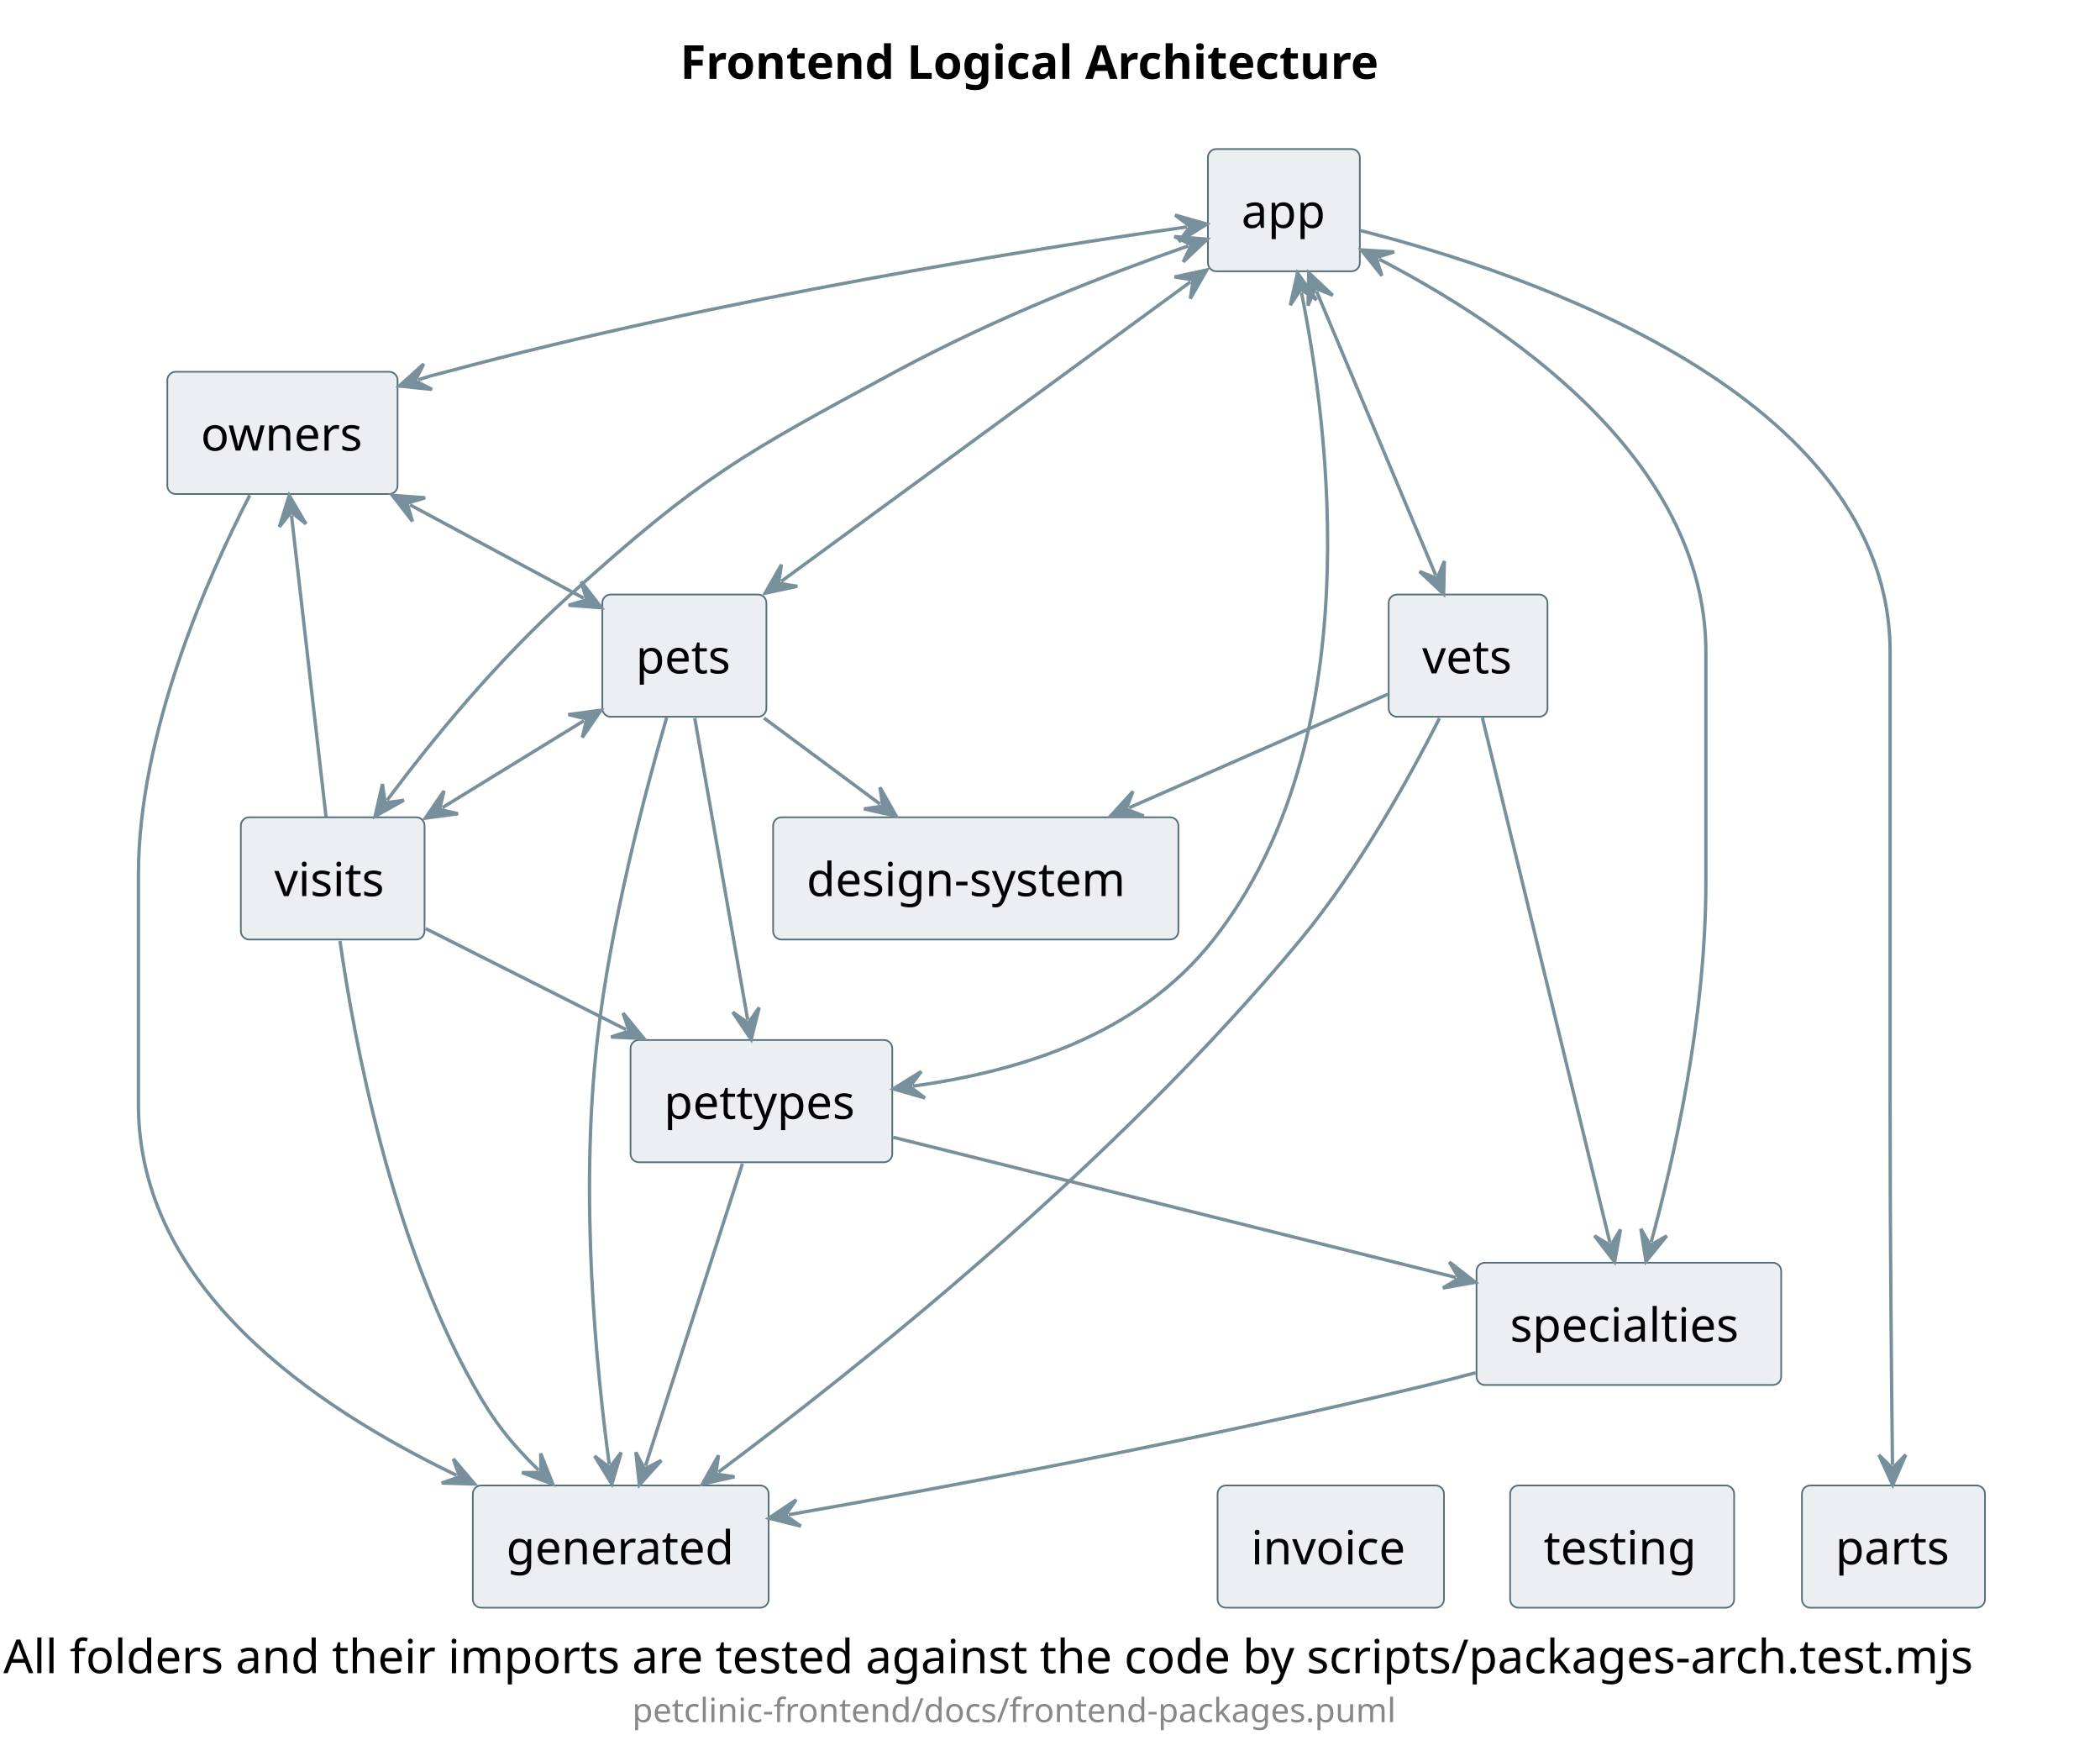
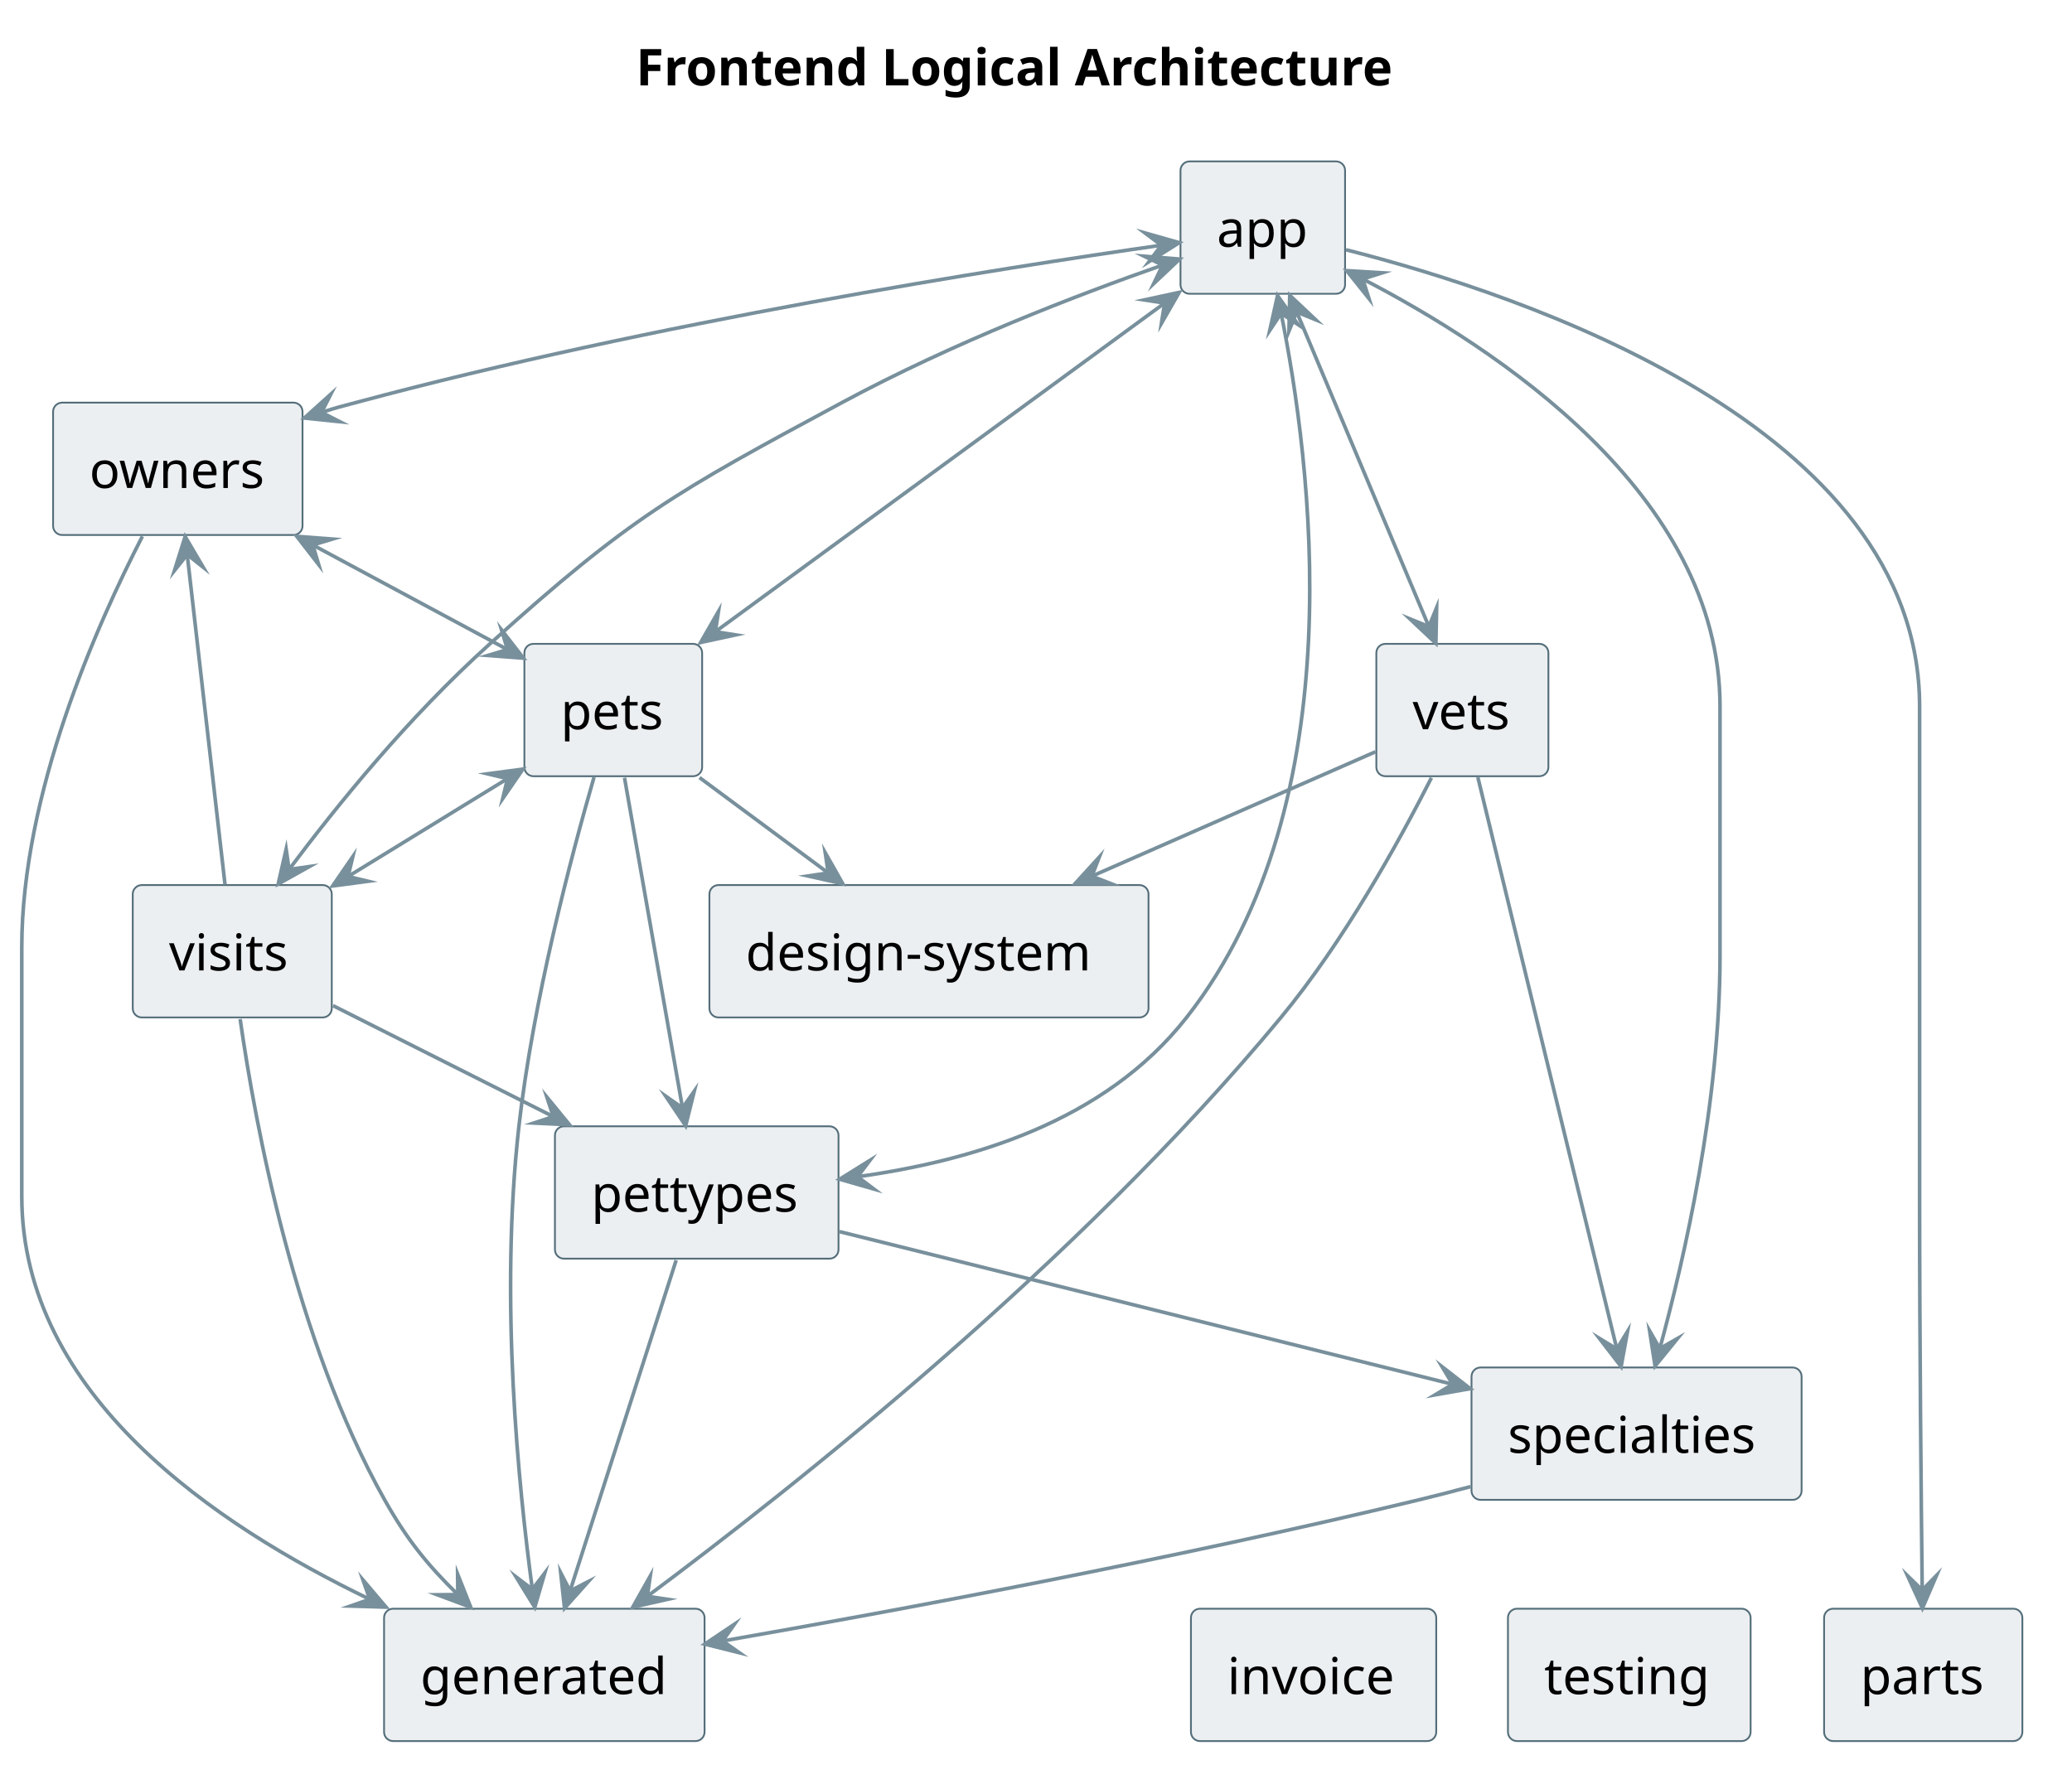
- <svg xmlns="http://www.w3.org/2000/svg" contentStyleType="text/css" data-diagram-type="DESCRIPTION" height="524px" preserveAspectRatio="none" style="width:627px;height:524px;background:#FFFFFF;" version="1.1" viewBox="0 0 627 524" width="627px" zoomAndPan="magnify">
+ <svg xmlns="http://www.w3.org/2000/svg" version="1.1" data-diagram-type="DESCRIPTION" style="width:571px;height:493px;background:#FFFFFF;" width="571px" height="493px" viewBox="0 0 571 493" zoomAndPan="magnify" preserveAspectRatio="none" contentStyleType="text/css">
  <defs />
-   <g>
+   <g font-family="sans-serif" lengthAdjust="spacing">
    <g class="title" data-source-line="2">
-       <text fill="#000000" font-family="sans-serif" font-size="14" font-weight="bold" lengthAdjust="spacing" textLength="213.856" x="203.064" y="23.535">Frontend Logical Architecture</text>
+       <text x="175.235" y="23.535" fill="#000" font-size="14" textLength="213.855" font-weight="700">Frontend Logical Architecture</text>
    </g>
-     <g class="entity" data-qualified-name="app" data-source-line="29" id="ent0002">
-       <rect fill="#ECEFF1" height="36.488" rx="2.5" ry="2.5" style="stroke:#546E7A;stroke-width:0.5;" width="45.355" x="360.649" y="44.488" />
-       <text fill="#000000" font-family="sans-serif" font-size="14" lengthAdjust="spacing" textLength="25.355" x="370.649" y="68.023">app</text>
+     <g class="entity" data-qualified-name="app" id="ent0001" data-source-line="27">
+       <rect x="325.32" y="44.488" width="45.354" height="36.488" fill="#ECEFF1" style="stroke:#546E7A;stroke-width:0.5;" rx="2.5" ry="2.5" />
+       <text x="335.32" y="68.023" fill="#000" font-size="14" textLength="25.354">app</text>
    </g>
-     <g class="entity" data-qualified-name="owners" data-source-line="30" id="ent0003">
-       <rect fill="#ECEFF1" height="36.488" rx="2.5" ry="2.5" style="stroke:#546E7A;stroke-width:0.5;" width="68.74" x="49.959" y="110.978" />
-       <text fill="#000000" font-family="sans-serif" font-size="14" lengthAdjust="spacing" textLength="48.74" x="59.959" y="134.513">owners</text>
+     <g class="entity" data-qualified-name="owners" id="ent0002" data-source-line="28">
+       <rect x="14.63" y="110.978" width="68.74" height="36.488" fill="#ECEFF1" style="stroke:#546E7A;stroke-width:0.5;" rx="2.5" ry="2.5" />
+       <text x="24.63" y="134.513" fill="#000" font-size="14" textLength="48.74">owners</text>
    </g>
-     <g class="entity" data-qualified-name="vets" data-source-line="31" id="ent0004">
-       <rect fill="#ECEFF1" height="36.488" rx="2.5" ry="2.5" style="stroke:#546E7A;stroke-width:0.5;" width="47.419" x="414.619" y="177.468" />
-       <text fill="#000000" font-family="sans-serif" font-size="14" lengthAdjust="spacing" textLength="27.419" x="424.619" y="201.003">vets</text>
+     <g class="entity" data-qualified-name="vets" id="ent0003" data-source-line="29">
+       <rect x="379.29" y="177.468" width="47.419" height="36.488" fill="#ECEFF1" style="stroke:#546E7A;stroke-width:0.5;" rx="2.5" ry="2.5" />
+       <text x="389.29" y="201.003" fill="#000" font-size="14" textLength="27.419">vets</text>
    </g>
-     <g class="entity" data-qualified-name="pets" data-source-line="32" id="ent0005">
-       <rect fill="#ECEFF1" height="36.488" rx="2.5" ry="2.5" style="stroke:#546E7A;stroke-width:0.5;" width="48.984" x="179.839" y="177.468" />
-       <text fill="#000000" font-family="sans-serif" font-size="14" lengthAdjust="spacing" textLength="28.984" x="189.839" y="201.003">pets</text>
+     <g class="entity" data-qualified-name="pets" id="ent0004" data-source-line="30">
+       <rect x="144.51" y="177.468" width="48.984" height="36.488" fill="#ECEFF1" style="stroke:#546E7A;stroke-width:0.5;" rx="2.5" ry="2.5" />
+       <text x="154.51" y="201.003" fill="#000" font-size="14" textLength="28.984">pets</text>
    </g>
-     <g class="entity" data-qualified-name="visits" data-source-line="33" id="ent0006">
-       <rect fill="#ECEFF1" height="36.488" rx="2.5" ry="2.5" style="stroke:#546E7A;stroke-width:0.5;" width="54.85" x="71.909" y="243.958" />
-       <text fill="#000000" font-family="sans-serif" font-size="14" lengthAdjust="spacing" textLength="34.85" x="81.909" y="267.493">visits</text>
+     <g class="entity" data-qualified-name="visits" id="ent0005" data-source-line="31">
+       <rect x="36.58" y="243.958" width="54.85" height="36.488" fill="#ECEFF1" style="stroke:#546E7A;stroke-width:0.5;" rx="2.5" ry="2.5" />
+       <text x="46.58" y="267.493" fill="#000" font-size="14" textLength="34.85">visits</text>
    </g>
-     <g class="entity" data-qualified-name="pettypes" data-source-line="34" id="ent0007">
-       <rect fill="#ECEFF1" height="36.488" rx="2.5" ry="2.5" style="stroke:#546E7A;stroke-width:0.5;" width="78.147" x="188.259" y="310.448" />
-       <text fill="#000000" font-family="sans-serif" font-size="14" lengthAdjust="spacing" textLength="58.147" x="198.259" y="333.983">pettypes</text>
+     <g class="entity" data-qualified-name="pettypes" id="ent0006" data-source-line="32">
+       <rect x="152.93" y="310.448" width="78.146" height="36.488" fill="#ECEFF1" style="stroke:#546E7A;stroke-width:0.5;" rx="2.5" ry="2.5" />
+       <text x="162.93" y="333.983" fill="#000" font-size="14" textLength="58.146">pettypes</text>
    </g>
-     <g class="entity" data-qualified-name="specialties" data-source-line="35" id="ent0008">
-       <rect fill="#ECEFF1" height="36.488" rx="2.5" ry="2.5" style="stroke:#546E7A;stroke-width:0.5;" width="90.964" x="440.849" y="376.928" />
-       <text fill="#000000" font-family="sans-serif" font-size="14" lengthAdjust="spacing" textLength="70.964" x="450.849" y="400.463">specialties</text>
+     <g class="entity" data-qualified-name="specialties" id="ent0007" data-source-line="33">
+       <rect x="405.52" y="376.928" width="90.964" height="36.488" fill="#ECEFF1" style="stroke:#546E7A;stroke-width:0.5;" rx="2.5" ry="2.5" />
+       <text x="415.52" y="400.463" fill="#000" font-size="14" textLength="70.964">specialties</text>
    </g>
-     <g class="entity" data-qualified-name="parts" data-source-line="36" id="ent0009">
-       <rect fill="#ECEFF1" height="36.488" rx="2.5" ry="2.5" style="stroke:#546E7A;stroke-width:0.5;" width="54.645" x="538.009" y="443.418" />
-       <text fill="#000000" font-family="sans-serif" font-size="14" lengthAdjust="spacing" textLength="34.645" x="548.009" y="466.953">parts</text>
+     <g class="entity" data-qualified-name="parts" id="ent0008" data-source-line="34">
+       <rect x="502.68" y="443.418" width="54.645" height="36.488" fill="#ECEFF1" style="stroke:#546E7A;stroke-width:0.5;" rx="2.5" ry="2.5" />
+       <text x="512.68" y="466.953" fill="#000" font-size="14" textLength="34.645">parts</text>
    </g>
-     <g class="entity" data-qualified-name="invoice" data-source-line="37" id="ent0010">
-       <rect fill="#ECEFF1" height="36.488" rx="2.5" ry="2.5" style="stroke:#546E7A;stroke-width:0.5;" width="67.599" x="363.529" y="443.418" />
-       <text fill="#000000" font-family="sans-serif" font-size="14" lengthAdjust="spacing" textLength="47.599" x="373.529" y="466.953">invoice</text>
+     <g class="entity" data-qualified-name="invoice" id="ent0009" data-source-line="35">
+       <rect x="328.2" y="443.418" width="67.599" height="36.488" fill="#ECEFF1" style="stroke:#546E7A;stroke-width:0.5;" rx="2.5" ry="2.5" />
+       <text x="338.2" y="466.953" fill="#000" font-size="14" textLength="47.599">invoice</text>
    </g>
-     <g class="entity" data-qualified-name="design-system" data-source-line="38" id="ent0011">
-       <rect fill="#ECEFF1" height="36.488" rx="2.5" ry="2.5" style="stroke:#546E7A;stroke-width:0.5;" width="121.008" x="230.829" y="243.958" />
-       <text fill="#000000" font-family="sans-serif" font-size="14" lengthAdjust="spacing" textLength="101.008" x="240.829" y="267.493">design-system</text>
+     <g class="entity" data-qualified-name="design-system" id="ent0010" data-source-line="36">
+       <rect x="195.5" y="243.958" width="121.008" height="36.488" fill="#ECEFF1" style="stroke:#546E7A;stroke-width:0.5;" rx="2.5" ry="2.5" />
+       <text x="205.5" y="267.493" fill="#000" font-size="14" textLength="101.008">design-system</text>
    </g>
-     <g class="entity" data-qualified-name="generated" data-source-line="39" id="ent0012">
-       <rect fill="#ECEFF1" height="36.488" rx="2.5" ry="2.5" style="stroke:#546E7A;stroke-width:0.5;" width="88.325" x="141.169" y="443.418" />
-       <text fill="#000000" font-family="sans-serif" font-size="14" lengthAdjust="spacing" textLength="68.325" x="151.169" y="466.953">generated</text>
+     <g class="entity" data-qualified-name="generated" id="ent0011" data-source-line="37">
+       <rect x="105.84" y="443.418" width="88.325" height="36.488" fill="#ECEFF1" style="stroke:#546E7A;stroke-width:0.5;" rx="2.5" ry="2.5" />
+       <text x="115.84" y="466.953" fill="#000" font-size="14" textLength="68.325">generated</text>
    </g>
-     <g class="entity" data-qualified-name="testing" data-source-line="40" id="ent0013">
-       <rect fill="#ECEFF1" height="36.488" rx="2.5" ry="2.5" style="stroke:#546E7A;stroke-width:0.5;" width="66.874" x="450.889" y="443.418" />
-       <text fill="#000000" font-family="sans-serif" font-size="14" lengthAdjust="spacing" textLength="46.874" x="460.889" y="466.953">testing</text>
+     <g class="entity" data-qualified-name="testing" id="ent0012" data-source-line="38">
+       <rect x="415.56" y="443.418" width="66.874" height="36.488" fill="#ECEFF1" style="stroke:#546E7A;stroke-width:0.5;" rx="2.5" ry="2.5" />
+       <text x="425.56" y="466.953" fill="#000" font-size="14" textLength="46.874">testing</text>
    </g>
-     <g class="link" data-entity-1="ent0002" data-entity-2="ent0003" data-link-type="dependency" data-source-line="45" id="lnk14">
-       <path d="M354.379,67.738 C309.999,74.088 215.659,88.848 133.329,110.978 C128.709,112.218 129.613,111.827 124.893,113.367" fill="none" id="app-owners" style="stroke:#78909C;stroke-width:1;" />
-       <polygon fill="#78909C" points="360.319,66.888,350.843,64.203,355.369,67.597,351.976,72.123,360.319,66.888" style="stroke:#78909C;stroke-width:1;" />
-       <polygon fill="#78909C" points="119.189,115.228,128.986,116.239,123.942,113.677,126.504,108.634,119.189,115.228" style="stroke:#78909C;stroke-width:1;" />
+     <g class="link" data-entity-1="ent0001" data-entity-2="ent0002" id="lnk13" data-source-line="43" data-link-type="dependency">
+       <path d="M320.04,67.596 C275.66,73.946 180.33,88.848 98,110.978 C93.38,112.218 93.333,112.137 88.613,113.677" style="stroke:#78909C;stroke-width:1;" fill="none" id="app-owners" />
+       <polygon points="324.99,66.888,315.514,64.203,320.04,67.596,316.647,72.123,324.99,66.888" fill="#78909C" style="stroke:#78909C;stroke-width:1;stroke-linejoin:miter;stroke-miterlimit:10;" />
+       <polygon points="83.86,115.228,93.657,116.239,88.613,113.677,91.175,108.634,83.86,115.228" fill="#78909C" style="stroke:#78909C;stroke-width:1;stroke-linejoin:miter;stroke-miterlimit:10;" />
    </g>
-     <g class="link" data-entity-1="ent0002" data-entity-2="ent0005" data-link-type="dependency" data-source-line="46" id="lnk15">
-       <path d="M355.456,84.131 C321.456,109.001 267.851,148.235 233.261,173.545" fill="none" id="app-pets" style="stroke:#78909C;stroke-width:1;" />
-       <polygon fill="#78909C" points="360.299,80.588,350.673,82.673,356.263,83.54,355.396,89.13,360.299,80.588" style="stroke:#78909C;stroke-width:1;" />
-       <polygon fill="#78909C" points="228.419,177.088,238.044,175.002,232.454,174.136,233.32,168.546,228.419,177.088" style="stroke:#78909C;stroke-width:1;" />
+     <g class="link" data-entity-1="ent0001" data-entity-2="ent0004" id="lnk14" data-source-line="44" data-link-type="dependency">
+       <path d="M320.934,83.54 C286.934,108.41 231.715,148.826 197.125,174.136" style="stroke:#78909C;stroke-width:1;" fill="none" id="app-pets" />
+       <polygon points="324.97,80.588,315.344,82.673,320.934,83.54,320.067,89.13,324.97,80.588" fill="#78909C" style="stroke:#78909C;stroke-width:1;stroke-linejoin:miter;stroke-miterlimit:10;" />
+       <polygon points="193.09,177.088,202.715,175.002,197.125,174.136,197.991,168.546,193.09,177.088" fill="#78909C" style="stroke:#78909C;stroke-width:1;stroke-linejoin:miter;stroke-miterlimit:10;" />
    </g>
-     <g class="link" data-entity-1="ent0002" data-entity-2="ent0006" data-link-type="dependency" data-source-line="47" id="lnk16">
-       <path d="M354.778,73.397 C330.898,81.787 298.349,94.278 267.329,110.978 C221.309,135.748 209.129,142.448 170.329,177.468 C147.549,198.028 128.938,221.047 115.588,238.857" fill="none" id="app-visits" style="stroke:#78909C;stroke-width:1;" />
-       <polygon fill="#78909C" points="360.439,71.408,350.622,70.618,355.722,73.066,353.274,78.165,360.439,71.408" style="stroke:#78909C;stroke-width:1;" />
-       <polygon fill="#78909C" points="111.989,243.658,120.588,238.856,114.988,239.657,114.186,234.058,111.989,243.658" style="stroke:#78909C;stroke-width:1;" />
+     <g class="link" data-entity-1="ent0001" data-entity-2="ent0005" id="lnk15" data-source-line="45" data-link-type="dependency">
+       <path d="M320.393,73.066 C296.513,81.456 263.02,94.278 232,110.978 C185.98,135.748 173.8,142.448 135,177.468 C112.22,198.028 93.009,221.847 79.659,239.657" style="stroke:#78909C;stroke-width:1;" fill="none" id="app-visits" />
+       <polygon points="325.11,71.408,315.293,70.618,320.393,73.066,317.945,78.165,325.11,71.408" fill="#78909C" style="stroke:#78909C;stroke-width:1;stroke-linejoin:miter;stroke-miterlimit:10;" />
+       <polygon points="76.66,243.658,85.259,238.856,79.659,239.657,78.857,234.058,76.66,243.658" fill="#78909C" style="stroke:#78909C;stroke-width:1;stroke-linejoin:miter;stroke-miterlimit:10;" />
    </g>
-     <g class="link" data-entity-1="ent0002" data-entity-2="ent0004" data-link-type="dependency" data-source-line="48" id="lnk17">
-       <path d="M393.071,86.931 C403.621,112.071 418.216,146.816 428.706,171.796" fill="none" id="app-vets" style="stroke:#78909C;stroke-width:1;" />
-       <polygon fill="#78909C" points="390.749,81.398,390.543,91.245,392.684,86.009,397.92,88.149,390.749,81.398" style="stroke:#78909C;stroke-width:1;" />
-       <polygon fill="#78909C" points="431.029,177.328,431.232,167.482,429.093,172.718,423.856,170.579,431.029,177.328" style="stroke:#78909C;stroke-width:1;" />
+     <g class="link" data-entity-1="ent0001" data-entity-2="ent0003" id="lnk16" data-source-line="46" data-link-type="dependency">
+       <path d="M357.355,86.009 C367.905,111.149 383.274,147.738 393.764,172.718" style="stroke:#78909C;stroke-width:1;" fill="none" id="app-vets" />
+       <polygon points="355.42,81.398,355.214,91.245,357.355,86.009,362.591,88.149,355.42,81.398" fill="#78909C" style="stroke:#78909C;stroke-width:1;stroke-linejoin:miter;stroke-miterlimit:10;" />
+       <polygon points="395.7,177.328,395.903,167.482,393.764,172.718,388.527,170.579,395.7,177.328" fill="#78909C" style="stroke:#78909C;stroke-width:1;stroke-linejoin:miter;stroke-miterlimit:10;" />
    </g>
-     <g class="link" data-entity-1="ent0002" data-entity-2="ent0007" data-link-type="dependency" data-source-line="49" id="lnk18">
-       <path d="M388.576,87.35 C396.686,127.54 409.119,220.818 362.329,280.448 C339.569,309.448 303.721,319.868 272.651,324.208" fill="none" id="app-pettypes" style="stroke:#78909C;stroke-width:1;" />
-       <polygon fill="#78909C" points="387.389,81.468,385.248,91.082,388.378,86.37,393.09,89.499,387.389,81.468" style="stroke:#78909C;stroke-width:1;" />
-       <polygon fill="#78909C" points="266.709,325.038,276.176,327.755,271.661,324.347,275.069,319.832,266.709,325.038" style="stroke:#78909C;stroke-width:1;" />
+     <g class="link" data-entity-1="ent0001" data-entity-2="ent0006" id="lnk17" data-source-line="47" data-link-type="dependency">
+       <path d="M353.049,86.369 C361.159,126.559 373.79,220.818 327,280.448 C304.24,309.448 267.402,320.007 236.332,324.347" style="stroke:#78909C;stroke-width:1;" fill="none" id="app-pettypes" />
+       <polygon points="352.06,81.468,349.919,91.082,353.049,86.369,357.761,89.499,352.06,81.468" fill="#78909C" style="stroke:#78909C;stroke-width:1;stroke-linejoin:miter;stroke-miterlimit:10;" />
+       <polygon points="231.38,325.038,240.847,327.755,236.332,324.347,239.74,319.832,231.38,325.038" fill="#78909C" style="stroke:#78909C;stroke-width:1;stroke-linejoin:miter;stroke-miterlimit:10;" />
    </g>
-     <g class="link" data-entity-1="ent0002" data-entity-2="ent0008" data-link-type="dependency" data-source-line="50" id="lnk19">
-       <path d="M411.764,77.362 C448.144,96.242 509.329,136.018 509.329,194.708 C509.329,194.708 509.329,194.708 509.329,263.198 C509.329,304.298 499.78,345.768 493,370.758" fill="none" id="app-specialties" style="stroke:#78909C;stroke-width:1;" />
-       <polygon fill="#78909C" points="406.439,74.598,412.585,82.294,410.877,76.901,416.27,75.194,406.439,74.598" style="stroke:#78909C;stroke-width:1;" />
-       <polygon fill="#78909C" points="491.429,376.548,497.646,368.91,492.738,371.723,489.925,366.815,491.429,376.548" style="stroke:#78909C;stroke-width:1;" />
+     <g class="link" data-entity-1="ent0001" data-entity-2="ent0007" id="lnk18" data-source-line="48" data-link-type="dependency">
+       <path d="M375.548,76.901 C411.928,95.781 474,136.018 474,194.708 C474,194.708 474,194.708 474,263.198 C474,304.298 464.189,346.733 457.409,371.723" style="stroke:#78909C;stroke-width:1;" fill="none" id="app-specialties" />
+       <polygon points="371.11,74.598,377.256,82.294,375.548,76.901,380.941,75.194,371.11,74.598" fill="#78909C" style="stroke:#78909C;stroke-width:1;stroke-linejoin:miter;stroke-miterlimit:10;" />
+       <polygon points="456.1,376.548,462.317,368.91,457.409,371.723,454.596,366.815,456.1,376.548" fill="#78909C" style="stroke:#78909C;stroke-width:1;stroke-linejoin:miter;stroke-miterlimit:10;" />
    </g>
-     <g class="link" data-entity-1="ent0002" data-entity-2="ent0009" data-link-type="dependency" data-source-line="51" id="lnk20">
-       <path d="M406.249,68.838 C454.959,81.198 564.329,117.518 564.329,194.708 C564.329,194.708 564.329,194.708 564.329,329.688 C564.329,370.388 564.75,412.209 565.04,437.289" fill="none" id="app-to-parts" style="stroke:#78909C;stroke-width:1;" />
-       <polygon fill="#78909C" points="565.109,443.288,569.005,434.243,565.051,438.289,561.005,434.335,565.109,443.288" style="stroke:#78909C;stroke-width:1;" />
+     <g class="link" data-entity-1="ent0001" data-entity-2="ent0008" id="lnk19" data-source-line="49" data-link-type="dependency">
+       <path d="M370.92,68.838 C419.63,81.198 529,117.518 529,194.708 C529,194.708 529,194.708 529,329.688 C529,370.388 529.432,413.209 529.722,438.289" style="stroke:#78909C;stroke-width:1;" fill="none" id="app-to-parts" />
+       <polygon points="529.78,443.288,533.676,434.243,529.722,438.289,525.676,434.335,529.78,443.288" fill="#78909C" style="stroke:#78909C;stroke-width:1;stroke-linejoin:miter;stroke-miterlimit:10;" />
    </g>
-     <g class="link" data-entity-1="ent0003" data-entity-2="ent0005" data-link-type="dependency" data-source-line="53" id="lnk21">
-       <path d="M122.404,150.688 C142.114,161.278 156.224,168.858 174.294,178.568" fill="none" id="owners-pets" style="stroke:#78909C;stroke-width:1;" />
-       <polygon fill="#78909C" points="117.119,147.848,123.154,155.632,121.523,150.215,126.94,148.584,117.119,147.848" style="stroke:#78909C;stroke-width:1;" />
-       <polygon fill="#78909C" points="179.579,181.408,173.544,173.625,175.175,179.042,169.758,180.672,179.579,181.408" style="stroke:#78909C;stroke-width:1;" />
+     <g class="link" data-entity-1="ent0002" data-entity-2="ent0004" id="lnk20" data-source-line="51" data-link-type="dependency">
+       <path d="M86.195,150.215 C105.905,160.805 121.776,169.332 139.846,179.042" style="stroke:#78909C;stroke-width:1;" fill="none" id="owners-pets" />
+       <polygon points="81.79,147.848,87.825,155.632,86.195,150.215,91.611,148.584,81.79,147.848" fill="#78909C" style="stroke:#78909C;stroke-width:1;stroke-linejoin:miter;stroke-miterlimit:10;" />
+       <polygon points="144.25,181.408,138.215,173.625,139.846,179.042,134.429,180.672,144.25,181.408" fill="#78909C" style="stroke:#78909C;stroke-width:1;stroke-linejoin:miter;stroke-miterlimit:10;" />
    </g>
-     <g class="link" data-entity-1="ent0005" data-entity-2="ent0006" data-link-type="dependency" data-source-line="54" id="lnk22">
-       <path d="M174.335,215.137 C158.565,224.817 148.383,231.08 132.103,241.07" fill="none" id="pets-visits" style="stroke:#78909C;stroke-width:1;" />
-       <polygon fill="#78909C" points="179.449,211.998,169.686,213.298,175.188,214.614,173.871,220.115,179.449,211.998" style="stroke:#78909C;stroke-width:1;" />
-       <polygon fill="#78909C" points="126.989,244.208,136.752,242.91,131.251,241.593,132.568,236.092,126.989,244.208" style="stroke:#78909C;stroke-width:1;" />
+     <g class="link" data-entity-1="ent0004" data-entity-2="ent0005" id="lnk21" data-source-line="52" data-link-type="dependency">
+       <path d="M139.859,214.614 C124.089,224.294 112.202,231.603 95.922,241.593" style="stroke:#78909C;stroke-width:1;" fill="none" id="pets-visits" />
+       <polygon points="144.12,211.998,134.357,213.297,139.859,214.614,138.542,220.115,144.12,211.998" fill="#78909C" style="stroke:#78909C;stroke-width:1;stroke-linejoin:miter;stroke-miterlimit:10;" />
+       <polygon points="91.66,244.208,101.423,242.91,95.922,241.593,97.239,236.092,91.66,244.208" fill="#78909C" style="stroke:#78909C;stroke-width:1;stroke-linejoin:miter;stroke-miterlimit:10;" />
    </g>
-     <g class="link" data-entity-1="ent0006" data-entity-2="ent0003" data-link-type="dependency" data-source-line="55" id="lnk23">
-       <path d="M97.339,243.818 C94.479,218.828 89.912,178.989 87.032,153.849" fill="none" id="visits-to-owners" style="stroke:#78909C;stroke-width:1;" />
-       <polygon fill="#78909C" points="86.349,147.888,83.399,157.285,86.918,152.856,91.347,156.375,86.349,147.888" style="stroke:#78909C;stroke-width:1;" />
+     <g class="link" data-entity-1="ent0005" data-entity-2="ent0002" id="lnk22" data-source-line="53" data-link-type="dependency">
+       <path d="M62.01,243.818 C59.15,218.828 54.469,177.996 51.589,152.856" style="stroke:#78909C;stroke-width:1;" fill="none" id="visits-to-owners" />
+       <polygon points="51.02,147.888,48.07,157.285,51.589,152.856,56.018,156.375,51.02,147.888" fill="#78909C" style="stroke:#78909C;stroke-width:1;stroke-linejoin:miter;stroke-miterlimit:10;" />
    </g>
-     <g class="link" data-entity-1="ent0005" data-entity-2="ent0007" data-link-type="dependency" data-source-line="56" id="lnk24">
-       <path d="M207.429,214.378 C211.849,239.508 218.851,279.409 223.241,304.399" fill="none" id="pets-to-pettypes" style="stroke:#78909C;stroke-width:1;" />
-       <polygon fill="#78909C" points="224.279,310.308,226.661,300.752,223.414,305.384,218.782,302.136,224.279,310.308" style="stroke:#78909C;stroke-width:1;" />
+     <g class="link" data-entity-1="ent0004" data-entity-2="ent0006" id="lnk23" data-source-line="54" data-link-type="dependency">
+       <path d="M172.1,214.378 C176.52,239.508 183.695,280.394 188.085,305.384" style="stroke:#78909C;stroke-width:1;" fill="none" id="pets-to-pettypes" />
+       <polygon points="188.95,310.308,191.332,300.752,188.085,305.384,183.453,302.136,188.95,310.308" fill="#78909C" style="stroke:#78909C;stroke-width:1;stroke-linejoin:miter;stroke-miterlimit:10;" />
    </g>
-     <g class="link" data-entity-1="ent0006" data-entity-2="ent0007" data-link-type="dependency" data-source-line="57" id="lnk25">
-       <path d="M127.099,277.188 C146.219,286.828 166.41,296.999 186.92,307.329" fill="none" id="visits-to-pettypes" style="stroke:#78909C;stroke-width:1;" />
-       <polygon fill="#78909C" points="192.279,310.028,186.04,302.407,187.813,307.779,182.442,309.552,192.279,310.028" style="stroke:#78909C;stroke-width:1;" />
+     <g class="link" data-entity-1="ent0005" data-entity-2="ent0006" id="lnk24" data-source-line="55" data-link-type="dependency">
+       <path d="M91.77,277.188 C110.89,286.828 131.974,297.449 152.484,307.779" style="stroke:#78909C;stroke-width:1;" fill="none" id="visits-to-pettypes" />
+       <polygon points="156.95,310.028,150.711,302.407,152.484,307.779,147.113,309.552,156.95,310.028" fill="#78909C" style="stroke:#78909C;stroke-width:1;stroke-linejoin:miter;stroke-miterlimit:10;" />
    </g>
-     <g class="link" data-entity-1="ent0007" data-entity-2="ent0008" data-link-type="dependency" data-source-line="58" id="lnk26">
-       <path d="M266.669,339.478 C313.369,351.108 385.297,369.018 434.677,381.318" fill="none" id="pettypes-to-specialties" style="stroke:#78909C;stroke-width:1;" />
-       <polygon fill="#78909C" points="440.499,382.768,432.733,376.712,435.647,381.56,430.799,384.474,440.499,382.768" style="stroke:#78909C;stroke-width:1;" />
+     <g class="link" data-entity-1="ent0006" data-entity-2="ent0007" id="lnk25" data-source-line="56" data-link-type="dependency">
+       <path d="M231.34,339.478 C278.04,351.108 350.938,369.26 400.318,381.56" style="stroke:#78909C;stroke-width:1;" fill="none" id="pettypes-to-specialties" />
+       <polygon points="405.17,382.768,397.404,376.712,400.318,381.56,395.47,384.474,405.17,382.768" fill="#78909C" style="stroke:#78909C;stroke-width:1;stroke-linejoin:miter;stroke-miterlimit:10;" />
    </g>
-     <g class="link" data-entity-1="ent0004" data-entity-2="ent0008" data-link-type="dependency" data-source-line="59" id="lnk27">
-       <path d="M442.589,214.238 C451.699,251.708 471.562,333.428 480.661,370.858" fill="none" id="vets-to-specialties" style="stroke:#78909C;stroke-width:1;" />
-       <polygon fill="#78909C" points="482.079,376.688,483.84,366.998,480.898,371.83,476.066,368.888,482.079,376.688" style="stroke:#78909C;stroke-width:1;" />
+     <g class="link" data-entity-1="ent0003" data-entity-2="ent0007" id="lnk26" data-source-line="57" data-link-type="dependency">
+       <path d="M407.26,214.238 C416.37,251.708 436.469,334.4 445.569,371.83" style="stroke:#78909C;stroke-width:1;" fill="none" id="vets-to-specialties" />
+       <polygon points="446.75,376.688,448.511,366.998,445.569,371.83,440.737,368.888,446.75,376.688" fill="#78909C" style="stroke:#78909C;stroke-width:1;stroke-linejoin:miter;stroke-miterlimit:10;" />
    </g>
-     <g class="link" data-entity-1="ent0005" data-entity-2="ent0011" data-link-type="dependency" data-source-line="61" id="lnk28">
-       <path d="M228.099,214.328 C240.379,223.428 250.488,230.926 262.768,240.026" fill="none" id="pets-to-design-system" style="stroke:#78909C;stroke-width:1;" />
-       <polygon fill="#78909C" points="267.589,243.598,262.74,235.026,263.572,240.621,257.976,241.454,267.589,243.598" style="stroke:#78909C;stroke-width:1;" />
+     <g class="link" data-entity-1="ent0004" data-entity-2="ent0010" id="lnk27" data-source-line="59" data-link-type="dependency">
+       <path d="M192.77,214.328 C205.05,223.428 215.963,231.521 228.243,240.621" style="stroke:#78909C;stroke-width:1;" fill="none" id="pets-to-design-system" />
+       <polygon points="232.26,243.598,227.411,235.026,228.243,240.621,222.647,241.454,232.26,243.598" fill="#78909C" style="stroke:#78909C;stroke-width:1;stroke-linejoin:miter;stroke-miterlimit:10;" />
    </g>
-     <g class="link" data-entity-1="ent0004" data-entity-2="ent0011" data-link-type="dependency" data-source-line="62" id="lnk29">
-       <path d="M414.379,207.218 C392.009,217.028 363.663,229.468 337.133,241.108" fill="none" id="vets-to-design-system" style="stroke:#78909C;stroke-width:1;" />
-       <polygon fill="#78909C" points="331.639,243.518,341.488,243.565,336.218,241.509,338.274,236.239,331.639,243.518" style="stroke:#78909C;stroke-width:1;" />
+     <g class="link" data-entity-1="ent0003" data-entity-2="ent0010" id="lnk28" data-source-line="60" data-link-type="dependency">
+       <path d="M379.05,207.218 C356.68,217.028 327.419,229.869 300.889,241.509" style="stroke:#78909C;stroke-width:1;" fill="none" id="vets-to-design-system" />
+       <polygon points="296.31,243.518,306.159,243.565,300.889,241.509,302.945,236.239,296.31,243.518" fill="#78909C" style="stroke:#78909C;stroke-width:1;stroke-linejoin:miter;stroke-miterlimit:10;" />
    </g>
-     <g class="link" data-entity-1="ent0003" data-entity-2="ent0012" data-link-type="dependency" data-source-line="64" id="lnk30">
-       <path d="M74.569,147.838 C61.889,172.438 41.329,218.838 41.329,261.198 C41.329,261.198 41.329,261.198 41.329,329.688 C41.329,384.608 93.943,419.975 136.323,440.385" fill="none" id="owners-to-generated" style="stroke:#78909C;stroke-width:1;" />
-       <polygon fill="#78909C" points="141.729,442.988,135.356,435.479,137.224,440.819,131.885,442.687,141.729,442.988" style="stroke:#78909C;stroke-width:1;" />
+     <g class="link" data-entity-1="ent0002" data-entity-2="ent0011" id="lnk29" data-source-line="62" data-link-type="dependency">
+       <path d="M39.24,147.838 C26.56,172.438 6,218.838 6,261.198 C6,261.198 6,261.198 6,329.688 C6,384.608 59.515,420.409 101.895,440.819" style="stroke:#78909C;stroke-width:1;" fill="none" id="owners-to-generated" />
+       <polygon points="106.4,442.988,100.027,435.479,101.895,440.819,96.556,442.687,106.4,442.988" fill="#78909C" style="stroke:#78909C;stroke-width:1;stroke-linejoin:miter;stroke-miterlimit:10;" />
    </g>
-     <g class="link" data-entity-1="ent0005" data-entity-2="ent0012" data-link-type="dependency" data-source-line="65" id="lnk31">
-       <path d="M199.029,214.228 C192.629,236.388 182.239,275.828 178.329,310.448 C172.939,358.178 178.12,408.952 181.9,437.082" fill="none" id="pets-to-generated" style="stroke:#78909C;stroke-width:1;" />
-       <polygon fill="#78909C" points="182.699,443.028,185.465,433.576,182.033,438.073,177.536,434.641,182.699,443.028" style="stroke:#78909C;stroke-width:1;" />
+     <g class="link" data-entity-1="ent0004" data-entity-2="ent0011" id="lnk30" data-source-line="63" data-link-type="dependency">
+       <path d="M163.7,214.228 C157.3,236.388 146.91,275.828 143,310.448 C137.61,358.178 142.924,409.943 146.704,438.073" style="stroke:#78909C;stroke-width:1;" fill="none" id="pets-to-generated" />
+       <polygon points="147.37,443.028,150.136,433.576,146.704,438.073,142.207,434.641,147.37,443.028" fill="#78909C" style="stroke:#78909C;stroke-width:1;stroke-linejoin:miter;stroke-miterlimit:10;" />
    </g>
-     <g class="link" data-entity-1="ent0006" data-entity-2="ent0012" data-link-type="dependency" data-source-line="66" id="lnk32">
-       <path d="M101.509,280.898 C105.679,310.098 116.689,369.488 141.329,413.418 C147.469,424.368 152.378,430.574 160.778,438.824" fill="none" id="visits-to-generated" style="stroke:#78909C;stroke-width:1;" />
-       <polygon fill="#78909C" points="165.059,443.028,161.441,433.868,161.492,439.525,155.835,439.576,165.059,443.028" style="stroke:#78909C;stroke-width:1;" />
+     <g class="link" data-entity-1="ent0005" data-entity-2="ent0011" id="lnk31" data-source-line="64" data-link-type="dependency">
+       <path d="M66.18,280.898 C70.35,310.098 81.36,369.488 106,413.418 C112.14,424.368 117.763,431.275 126.163,439.525" style="stroke:#78909C;stroke-width:1;" fill="none" id="visits-to-generated" />
+       <polygon points="129.73,443.028,126.112,433.868,126.163,439.525,120.506,439.576,129.73,443.028" fill="#78909C" style="stroke:#78909C;stroke-width:1;stroke-linejoin:miter;stroke-miterlimit:10;" />
    </g>
-     <g class="link" data-entity-1="ent0007" data-entity-2="ent0012" data-link-type="dependency" data-source-line="67" id="lnk33">
-       <path d="M221.669,347.348 C213.599,372.488 200.753,412.586 192.733,437.565" fill="none" id="pettypes-to-generated" style="stroke:#78909C;stroke-width:1;" />
-       <polygon fill="#78909C" points="190.899,443.278,197.459,435.932,192.427,438.518,189.842,433.486,190.899,443.278" style="stroke:#78909C;stroke-width:1;" />
+     <g class="link" data-entity-1="ent0006" data-entity-2="ent0011" id="lnk32" data-source-line="65" data-link-type="dependency">
+       <path d="M186.34,347.348 C178.27,372.488 165.118,413.538 157.098,438.518" style="stroke:#78909C;stroke-width:1;" fill="none" id="pettypes-to-generated" />
+       <polygon points="155.57,443.278,162.13,435.932,157.098,438.518,154.513,433.486,155.57,443.278" fill="#78909C" style="stroke:#78909C;stroke-width:1;stroke-linejoin:miter;stroke-miterlimit:10;" />
    </g>
-     <g class="link" data-entity-1="ent0008" data-entity-2="ent0012" data-link-type="dependency" data-source-line="68" id="lnk34">
-       <path d="M440.579,409.768 C435.779,411.058 430.969,412.298 426.329,413.418 C358.149,429.868 283.989,443.654 235.459,452.144" fill="none" id="specialties-to-generated" style="stroke:#78909C;stroke-width:1;" />
-       <polygon fill="#78909C" points="229.549,453.178,239.104,455.567,234.474,452.317,237.725,447.687,229.549,453.178" style="stroke:#78909C;stroke-width:1;" />
+     <g class="link" data-entity-1="ent0007" data-entity-2="ent0011" id="lnk33" data-source-line="66" data-link-type="dependency">
+       <path d="M405.25,409.768 C400.45,411.058 395.64,412.298 391,413.418 C322.82,429.868 247.675,443.827 199.145,452.317" style="stroke:#78909C;stroke-width:1;" fill="none" id="specialties-to-generated" />
+       <polygon points="194.22,453.178,203.775,455.568,199.145,452.317,202.396,447.687,194.22,453.178" fill="#78909C" style="stroke:#78909C;stroke-width:1;stroke-linejoin:miter;stroke-miterlimit:10;" />
    </g>
-     <g class="link" data-entity-1="ent0004" data-entity-2="ent0012" data-link-type="dependency" data-source-line="69" id="lnk35">
-       <path d="M429.799,214.398 C420.819,232.088 405.609,259.578 388.329,280.448 C332.279,348.148 254.97,409.263 214.51,439.413" fill="none" id="vets-to-generated" style="stroke:#78909C;stroke-width:1;" />
-       <polygon fill="#78909C" points="209.699,442.998,219.306,440.828,213.708,440.011,214.525,434.413,209.699,442.998" style="stroke:#78909C;stroke-width:1;" />
-     </g>
-     <g class="caption" data-source-line="3">
-       <text fill="#000000" font-family="sans-serif" font-size="14" lengthAdjust="spacing" textLength="617.982" x="1" y="499.442">All folders and their imports are tested against the code by scripts/packages-arch.test.mjs</text>
-     </g>
-     <g class="footer" data-source-line="4">
-       <text fill="#888888" font-family="sans-serif" font-size="10" lengthAdjust="spacing" textLength="242.402" x="188.79" y="514.063">petclinic-frontend/docs/frontend-packages.puml</text>
+     <g class="link" data-entity-1="ent0003" data-entity-2="ent0011" id="lnk34" data-source-line="67" data-link-type="dependency">
+       <path d="M394.47,214.398 C385.49,232.088 370.28,259.578 353,280.448 C296.95,348.148 218.839,409.861 178.379,440.011" style="stroke:#78909C;stroke-width:1;" fill="none" id="vets-to-generated" />
+       <polygon points="174.37,442.998,183.977,440.828,178.379,440.011,179.197,434.413,174.37,442.998" fill="#78909C" style="stroke:#78909C;stroke-width:1;stroke-linejoin:miter;stroke-miterlimit:10;" />
    </g>
  </g>
</svg>
